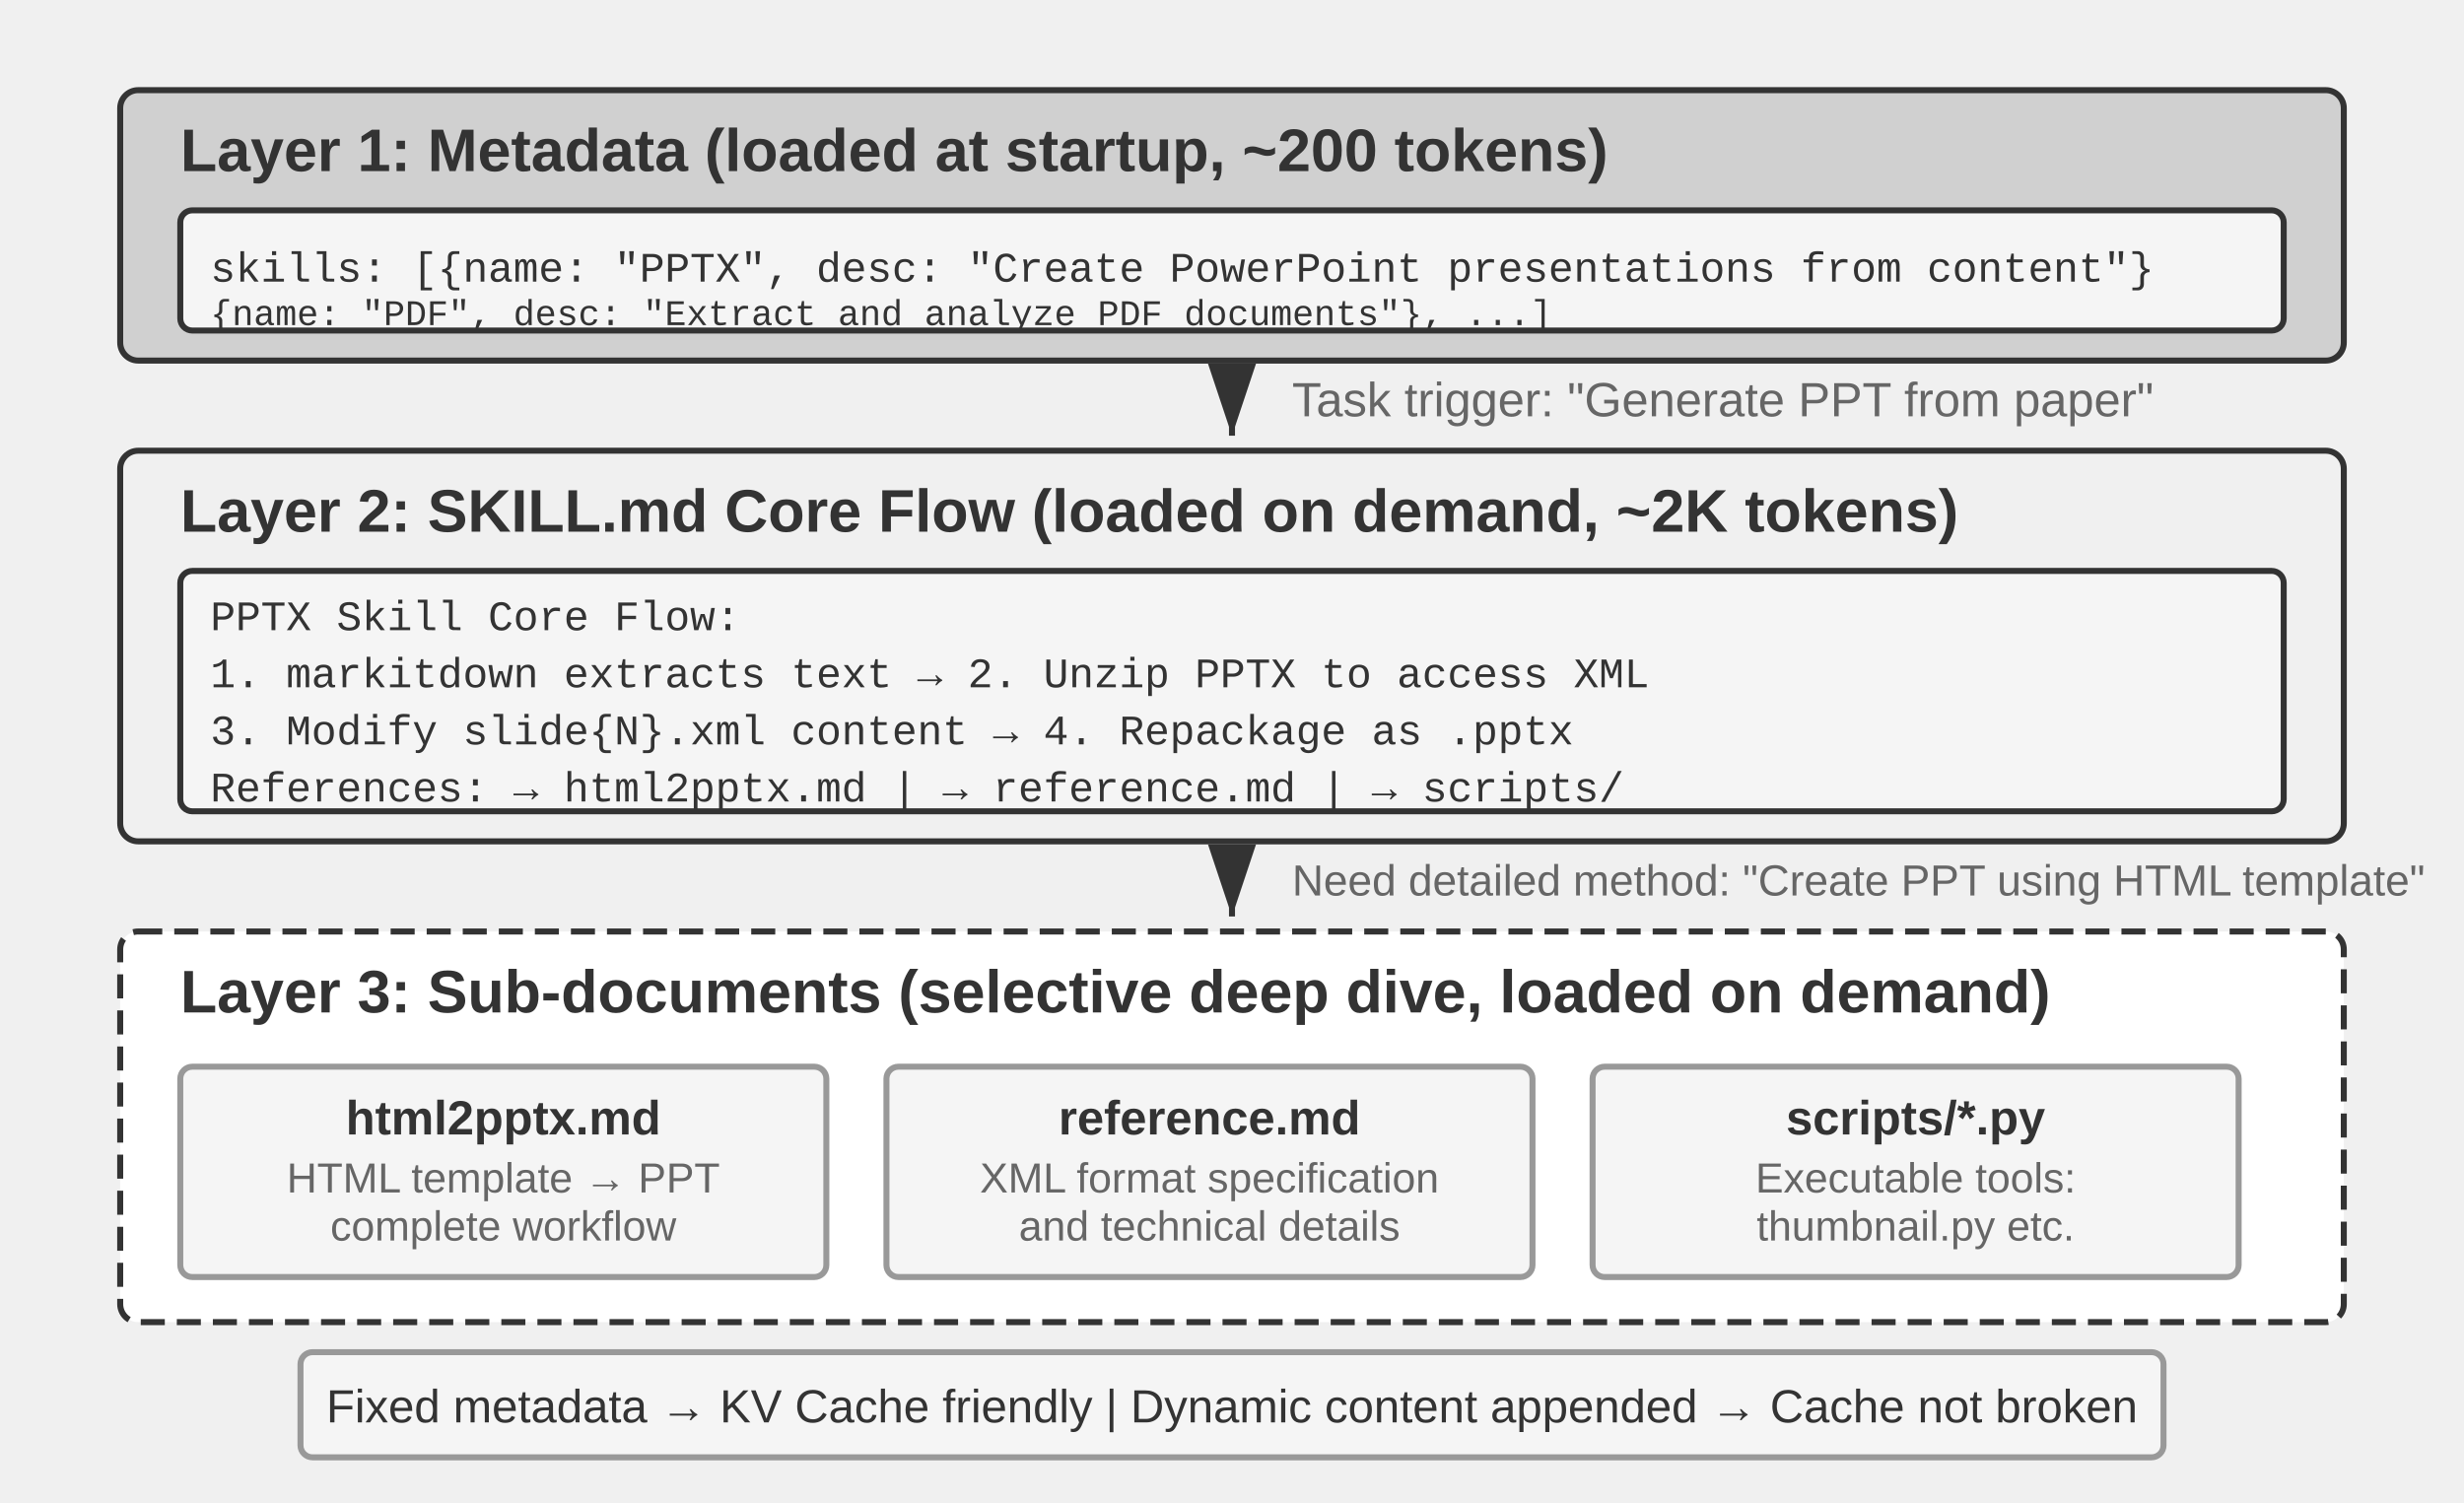
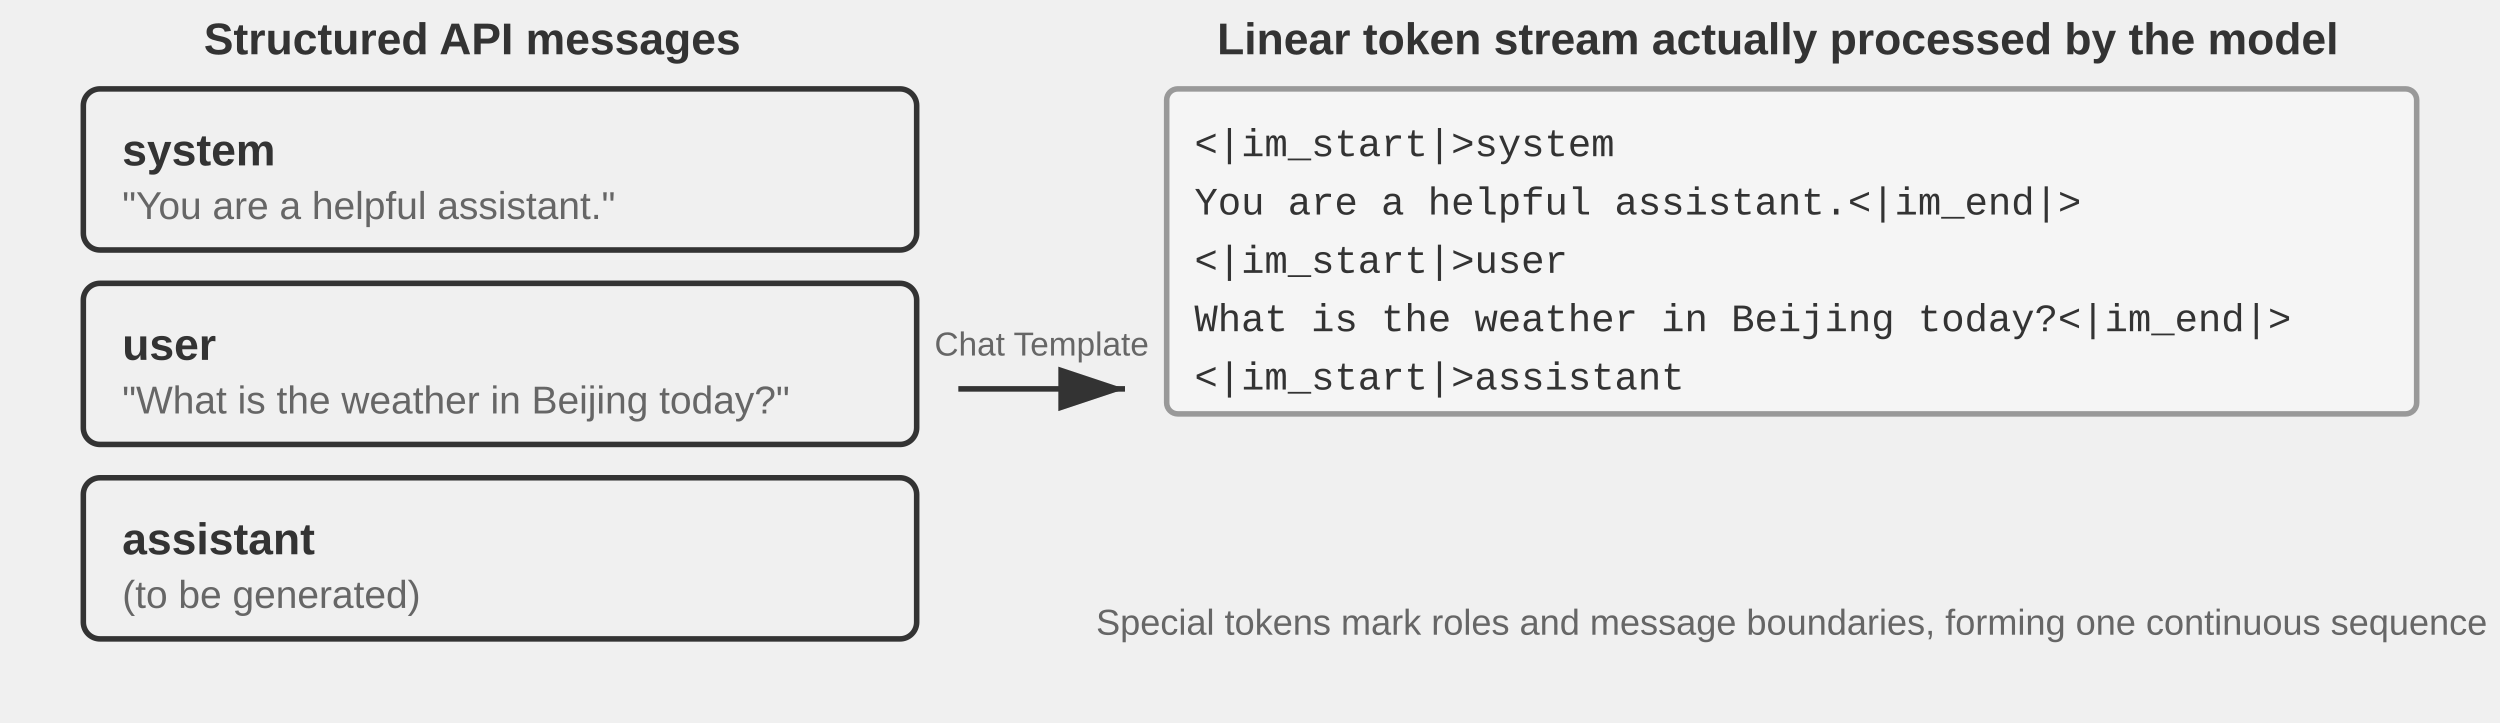
- <svg xmlns="http://www.w3.org/2000/svg" viewBox="0 40 820 500" width="820" height="500" style="background:#ffffff">
+ <svg xmlns="http://www.w3.org/2000/svg" xml:lang="en" viewBox="0 30 900 260" width="900" height="260" style="background:#ffffff">
  <defs>
    <marker id="ah" markerWidth="12" markerHeight="8" refX="12" refY="4" orient="auto">
      <polygon points="0 0, 12 4, 0 8" fill="#333333" />
    </marker>
    <marker id="ah-light" markerWidth="12" markerHeight="8" refX="12" refY="4" orient="auto">
      <polygon points="0 0, 12 4, 0 8" fill="#999999" />
    </marker>
  </defs>
-   <rect x="40" y="70" width="740" height="90" rx="6" fill="#d0d0d0" stroke="#333333" stroke-width="2" />
-   <text x="60" y="90" font-family="Arial, 'Helvetica Neue', Helvetica, 'PingFang SC', 'Microsoft YaHei', sans-serif" font-size="20" fill="#333333" text-anchor="start" dominant-baseline="central" font-weight="bold">Layer 1: Metadata (loaded at startup, ~200 tokens)</text>
-   <rect x="60" y="110" width="700" height="40" rx="4" fill="#f5f5f5" stroke="#333333" stroke-width="2" />
-   <text x="70" y="130" font-family="'Courier New', Courier, monospace" font-size="14" fill="#333333" text-anchor="start" dominant-baseline="central">skills: [{name: "PPTX", desc: "Create PowerPoint presentations from content"}</text>
-   <text x="70" y="145" font-family="'Courier New', Courier, monospace" font-size="12" fill="#333333" text-anchor="start" dominant-baseline="central">        {name: "PDF",  desc: "Extract and analyze PDF documents"}, ...]</text>
-   <line x1="410" y1="162" x2="410" y2="185" stroke="#333333" stroke-width="2" marker-end="url(#ah)" />
-   <text x="430" y="173" font-family="Arial, 'Helvetica Neue', Helvetica, 'PingFang SC', 'Microsoft YaHei', sans-serif" font-size="16" fill="#666666" text-anchor="start" dominant-baseline="central" font-weight="normal">Task trigger: "Generate PPT from paper"</text>
-   <rect x="40" y="190" width="740" height="130" rx="6" fill="#f0f0f0" stroke="#333333" stroke-width="2" />
-   <text x="60" y="210" font-family="Arial, 'Helvetica Neue', Helvetica, 'PingFang SC', 'Microsoft YaHei', sans-serif" font-size="20" fill="#333333" text-anchor="start" dominant-baseline="central" font-weight="bold">Layer 2: SKILL.md Core Flow (loaded on demand, ~2K tokens)</text>
-   <rect x="60" y="230" width="700" height="80" rx="4" fill="#f5f5f5" stroke="#333333" stroke-width="2" />
-   <text x="70" y="246" font-family="'Courier New', Courier, monospace" font-size="14" fill="#333333" text-anchor="start" dominant-baseline="central">PPTX Skill Core Flow:</text>
-   <text x="70" y="265" font-family="'Courier New', Courier, monospace" font-size="14" fill="#333333" text-anchor="start" dominant-baseline="central">1. markitdown extracts text → 2. Unzip PPTX to access XML</text>
-   <text x="70" y="284" font-family="'Courier New', Courier, monospace" font-size="14" fill="#333333" text-anchor="start" dominant-baseline="central">3. Modify slide{N}.xml content → 4. Repackage as .pptx</text>
-   <text x="70" y="303" font-family="'Courier New', Courier, monospace" font-size="14" fill="#333333" text-anchor="start" dominant-baseline="central">References: → html2pptx.md | → reference.md | → scripts/</text>
-   <line x1="410" y1="322" x2="410" y2="345" stroke="#333333" stroke-width="2" marker-end="url(#ah)" />
-   <text x="430" y="333" font-family="Arial, 'Helvetica Neue', Helvetica, 'PingFang SC', 'Microsoft YaHei', sans-serif" font-size="14.5" fill="#666666" text-anchor="start" dominant-baseline="central" font-weight="normal">Need detailed method: "Create PPT using HTML template"</text>
-   <rect x="40" y="350" width="740" height="130" rx="6" fill="#ffffff" stroke="#333333" stroke-width="2" stroke-dasharray="8,4" />
-   <text x="60" y="370" font-family="Arial, 'Helvetica Neue', Helvetica, 'PingFang SC', 'Microsoft YaHei', sans-serif" font-size="20" fill="#333333" text-anchor="start" dominant-baseline="central" font-weight="bold">Layer 3: Sub-documents (selective deep dive, loaded on demand)</text>
-   <rect x="60" y="395" width="215" height="70" rx="4" fill="#f5f5f5" stroke="#999999" stroke-width="2" />
-   <text x="167.5" y="412" font-family="Arial, 'Helvetica Neue', Helvetica, 'PingFang SC', 'Microsoft YaHei', sans-serif" font-size="16" fill="#333333" text-anchor="middle" dominant-baseline="central" font-weight="bold">html2pptx.md</text>
-   <text x="167.5" y="432" font-family="Arial, 'Helvetica Neue', Helvetica, 'PingFang SC', 'Microsoft YaHei', sans-serif" font-size="14" fill="#666666" text-anchor="middle" dominant-baseline="central" font-weight="normal">HTML template → PPT</text>
-   <text x="167.5" y="448" font-family="Arial, 'Helvetica Neue', Helvetica, 'PingFang SC', 'Microsoft YaHei', sans-serif" font-size="14" fill="#666666" text-anchor="middle" dominant-baseline="central" font-weight="normal"> complete workflow</text>
-   <rect x="295" y="395" width="215" height="70" rx="4" fill="#f5f5f5" stroke="#999999" stroke-width="2" />
-   <text x="402.5" y="412" font-family="Arial, 'Helvetica Neue', Helvetica, 'PingFang SC', 'Microsoft YaHei', sans-serif" font-size="16" fill="#333333" text-anchor="middle" dominant-baseline="central" font-weight="bold">reference.md</text>
-   <text x="402.5" y="432" font-family="Arial, 'Helvetica Neue', Helvetica, 'PingFang SC', 'Microsoft YaHei', sans-serif" font-size="14" fill="#666666" text-anchor="middle" dominant-baseline="central" font-weight="normal">XML format specification</text>
-   <text x="402.5" y="448" font-family="Arial, 'Helvetica Neue', Helvetica, 'PingFang SC', 'Microsoft YaHei', sans-serif" font-size="14" fill="#666666" text-anchor="middle" dominant-baseline="central" font-weight="normal"> and technical details</text>
-   <rect x="530" y="395" width="215" height="70" rx="4" fill="#f5f5f5" stroke="#999999" stroke-width="2" />
-   <text x="637.5" y="412" font-family="Arial, 'Helvetica Neue', Helvetica, 'PingFang SC', 'Microsoft YaHei', sans-serif" font-size="16" fill="#333333" text-anchor="middle" dominant-baseline="central" font-weight="bold">scripts/*.py</text>
-   <text x="637.5" y="432" font-family="Arial, 'Helvetica Neue', Helvetica, 'PingFang SC', 'Microsoft YaHei', sans-serif" font-size="14" fill="#666666" text-anchor="middle" dominant-baseline="central" font-weight="normal">Executable tools:</text>
-   <text x="637.5" y="448" font-family="Arial, 'Helvetica Neue', Helvetica, 'PingFang SC', 'Microsoft YaHei', sans-serif" font-size="14" fill="#666666" text-anchor="middle" dominant-baseline="central" font-weight="normal">thumbnail.py etc.</text>
-   <rect x="100" y="490" width="620" height="35" rx="4" fill="#f5f5f5" stroke="#999999" stroke-width="2" />
-   <text x="410" y="508" font-family="Arial, 'Helvetica Neue', Helvetica, 'PingFang SC', 'Microsoft YaHei', sans-serif" font-size="15.5" fill="#333333" text-anchor="middle" dominant-baseline="central" font-weight="normal">Fixed metadata → KV Cache friendly | Dynamic content appended → Cache not broken</text>
+   <text x="170" y="44" font-family="Arial, 'Helvetica Neue', Helvetica, 'PingFang SC', 'Microsoft YaHei', sans-serif" font-size="16" fill="#333333" text-anchor="middle" dominant-baseline="central" font-weight="bold">Structured API messages</text>
+   <rect x="30" y="62" width="300" height="58" rx="6" fill="#f0f0f0" stroke="#333333" stroke-width="2" />
+   <text x="44" y="84" font-family="Arial, 'Helvetica Neue', Helvetica, 'PingFang SC', 'Microsoft YaHei', sans-serif" font-size="16" fill="#333333" text-anchor="start" dominant-baseline="central" font-weight="bold">system</text>
+   <text x="44" y="104" font-family="Arial, 'Helvetica Neue', Helvetica, 'PingFang SC', 'Microsoft YaHei', sans-serif" font-size="14" fill="#666666" text-anchor="start" dominant-baseline="central" font-weight="normal">"You are a helpful assistant."</text>
+   <rect x="30" y="132" width="300" height="58" rx="6" fill="#f0f0f0" stroke="#333333" stroke-width="2" />
+   <text x="44" y="154" font-family="Arial, 'Helvetica Neue', Helvetica, 'PingFang SC', 'Microsoft YaHei', sans-serif" font-size="16" fill="#333333" text-anchor="start" dominant-baseline="central" font-weight="bold">user</text>
+   <text x="44" y="174" font-family="Arial, 'Helvetica Neue', Helvetica, 'PingFang SC', 'Microsoft YaHei', sans-serif" font-size="14" fill="#666666" text-anchor="start" dominant-baseline="central" font-weight="normal">"What is the weather in Beijing today?"</text>
+   <rect x="30" y="202" width="300" height="58" rx="6" fill="#f0f0f0" stroke="#333333" stroke-width="2" />
+   <text x="44" y="224" font-family="Arial, 'Helvetica Neue', Helvetica, 'PingFang SC', 'Microsoft YaHei', sans-serif" font-size="16" fill="#333333" text-anchor="start" dominant-baseline="central" font-weight="bold">assistant</text>
+   <text x="44" y="244" font-family="Arial, 'Helvetica Neue', Helvetica, 'PingFang SC', 'Microsoft YaHei', sans-serif" font-size="14" fill="#666666" text-anchor="start" dominant-baseline="central" font-weight="normal">(to be generated)</text>
+   <line x1="345" y1="170" x2="405" y2="170" stroke="#333333" stroke-width="2" marker-end="url(#ah)" />
+   <text x="375.0" y="158.0" font-family="Arial, 'Helvetica Neue', Helvetica, 'PingFang SC', 'Microsoft YaHei', sans-serif" font-size="12" fill="#666666" text-anchor="middle">Chat Template</text>
+   <text x="640" y="44" font-family="Arial, 'Helvetica Neue', Helvetica, 'PingFang SC', 'Microsoft YaHei', sans-serif" font-size="16" fill="#333333" text-anchor="middle" dominant-baseline="central" font-weight="bold">Linear token stream actually processed by the model</text>
+   <rect x="420" y="62" width="450" height="117.0" rx="4" fill="#f5f5f5" stroke="#999999" stroke-width="2" />
+   <text x="430" y="82.5" font-family="'Courier New', Courier, monospace" font-size="14" fill="#333333" text-anchor="start" dominant-baseline="central">&lt;|im_start|&gt;system</text>
+   <text x="430" y="103.5" font-family="'Courier New', Courier, monospace" font-size="14" fill="#333333" text-anchor="start" dominant-baseline="central">You are a helpful assistant.&lt;|im_end|&gt;</text>
+   <text x="430" y="124.5" font-family="'Courier New', Courier, monospace" font-size="14" fill="#333333" text-anchor="start" dominant-baseline="central">&lt;|im_start|&gt;user</text>
+   <text x="430" y="145.5" font-family="'Courier New', Courier, monospace" font-size="14" fill="#333333" text-anchor="start" dominant-baseline="central">What is the weather in Beijing today?&lt;|im_end|&gt;</text>
+   <text x="430" y="166.5" font-family="'Courier New', Courier, monospace" font-size="14" fill="#333333" text-anchor="start" dominant-baseline="central">&lt;|im_start|&gt;assistant</text>
+   <text x="645" y="254" font-family="Arial, 'Helvetica Neue', Helvetica, 'PingFang SC', 'Microsoft YaHei', sans-serif" font-size="13" fill="#666666" text-anchor="middle" dominant-baseline="central" font-weight="normal">Special tokens mark roles and message boundaries, forming one continuous sequence</text>
</svg>
